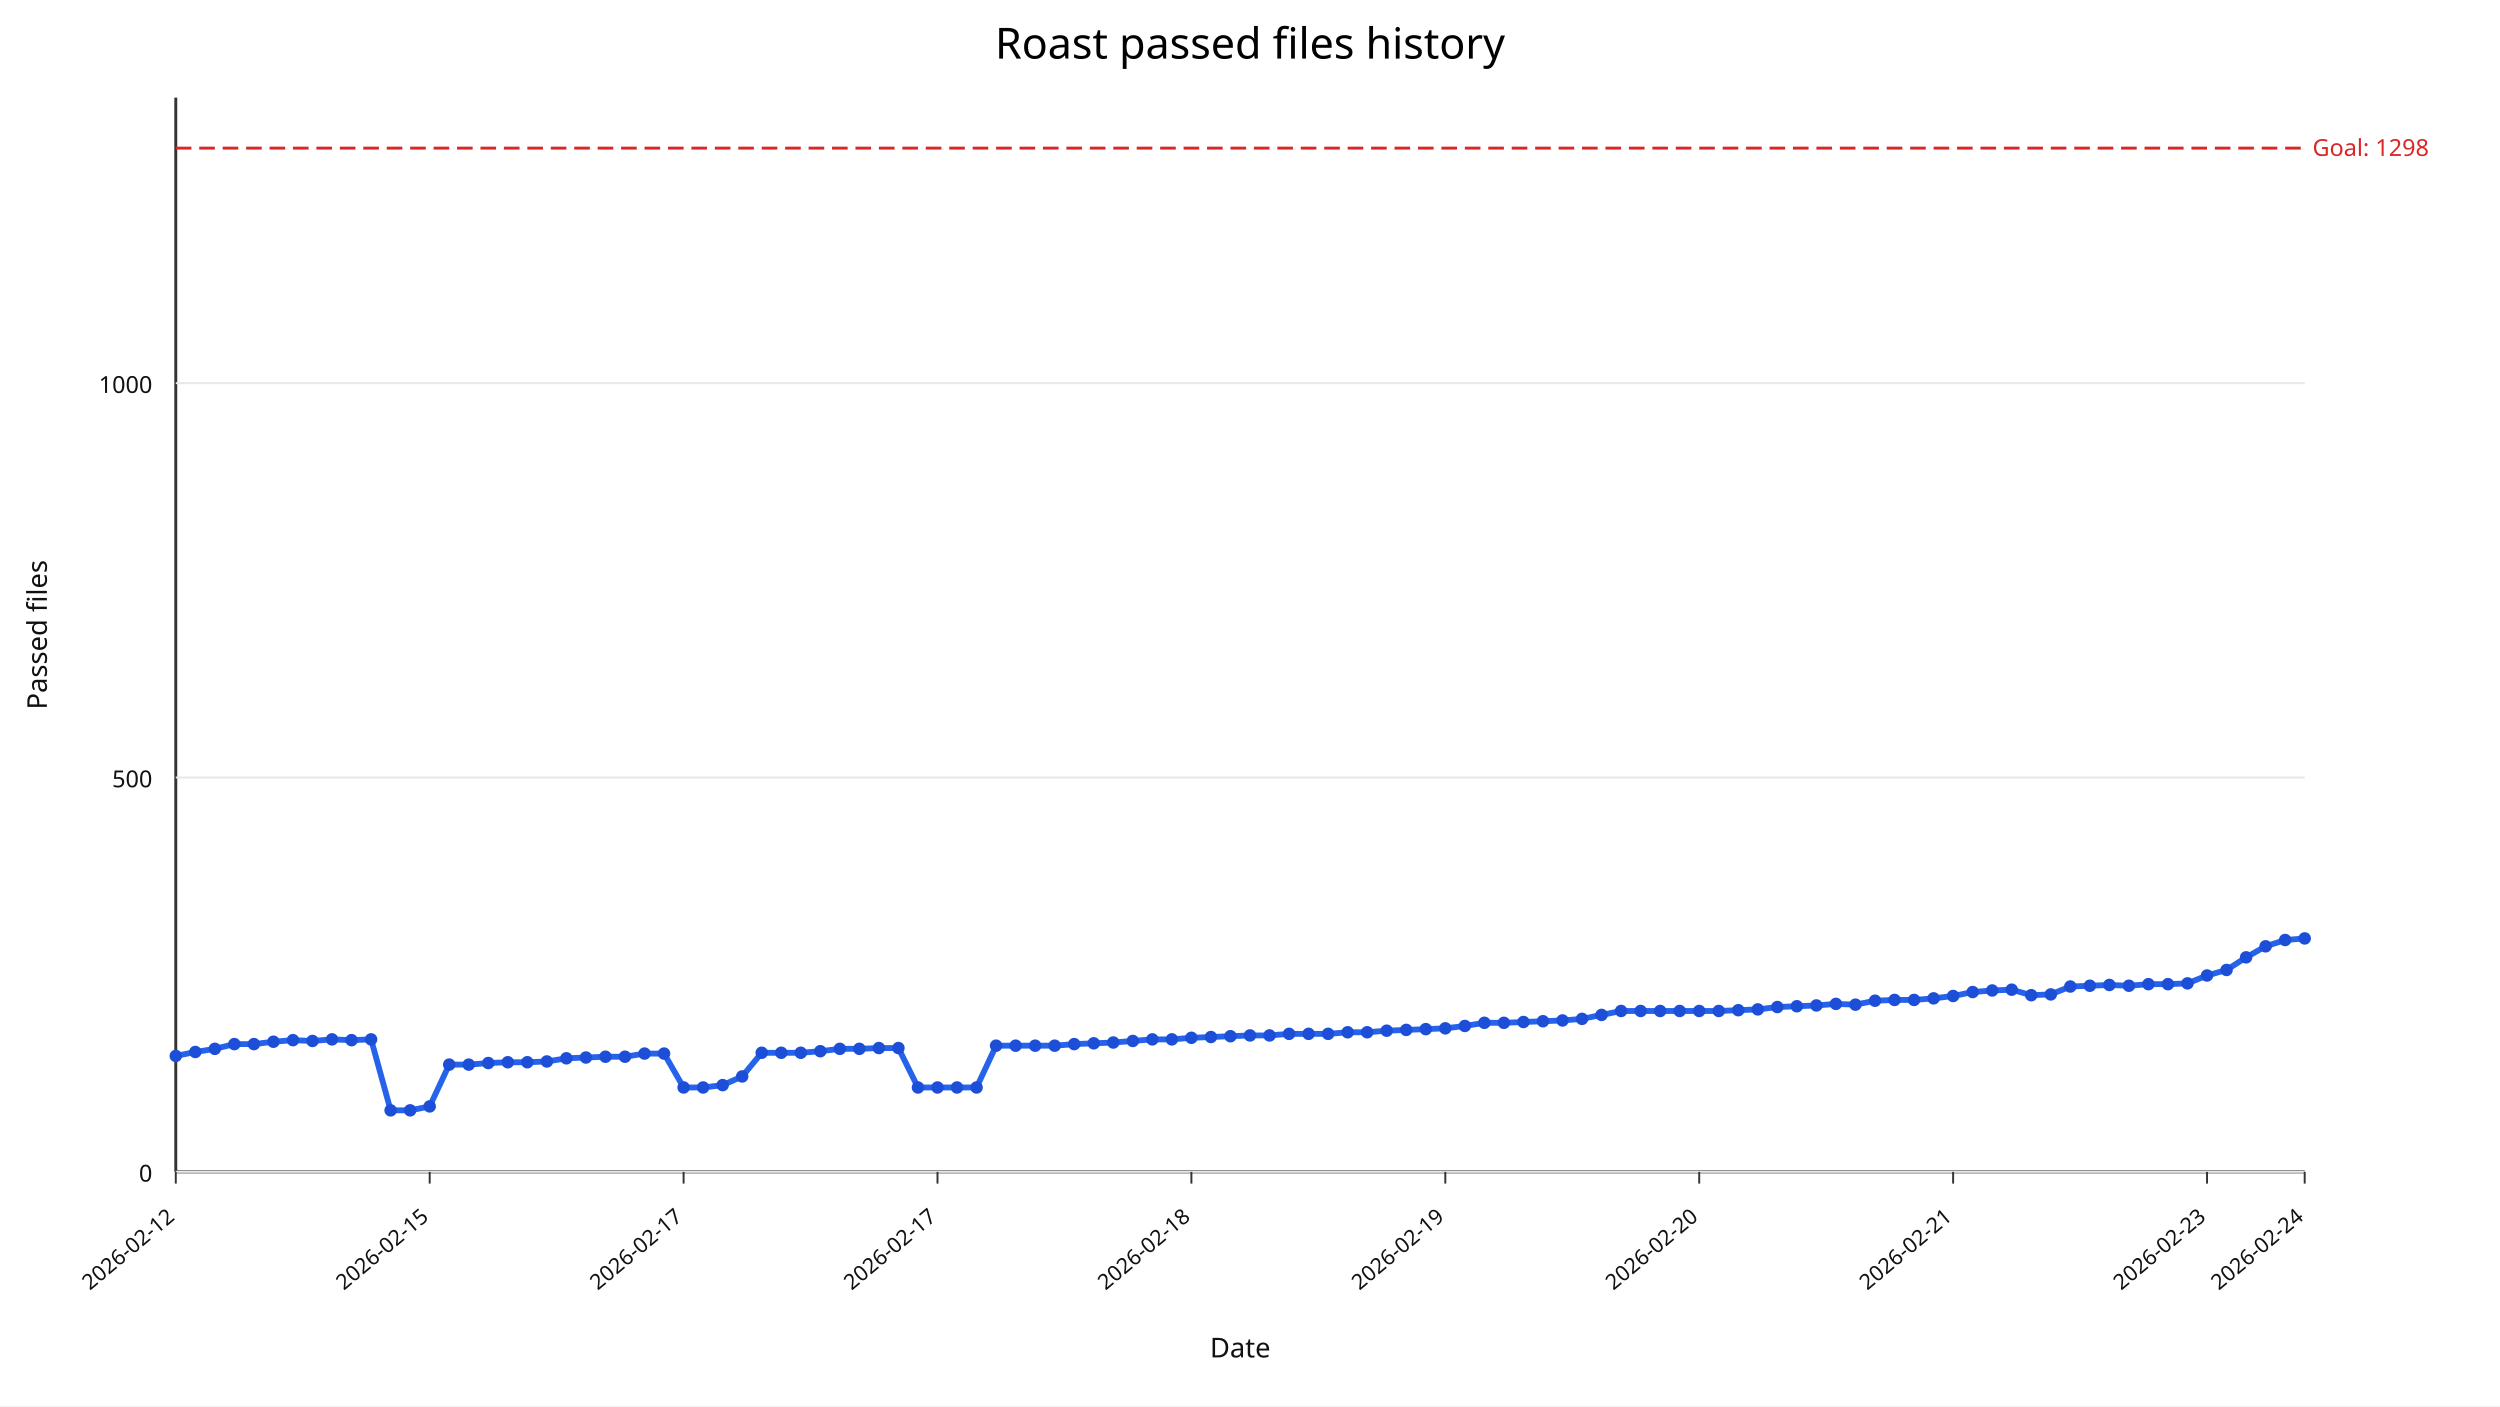
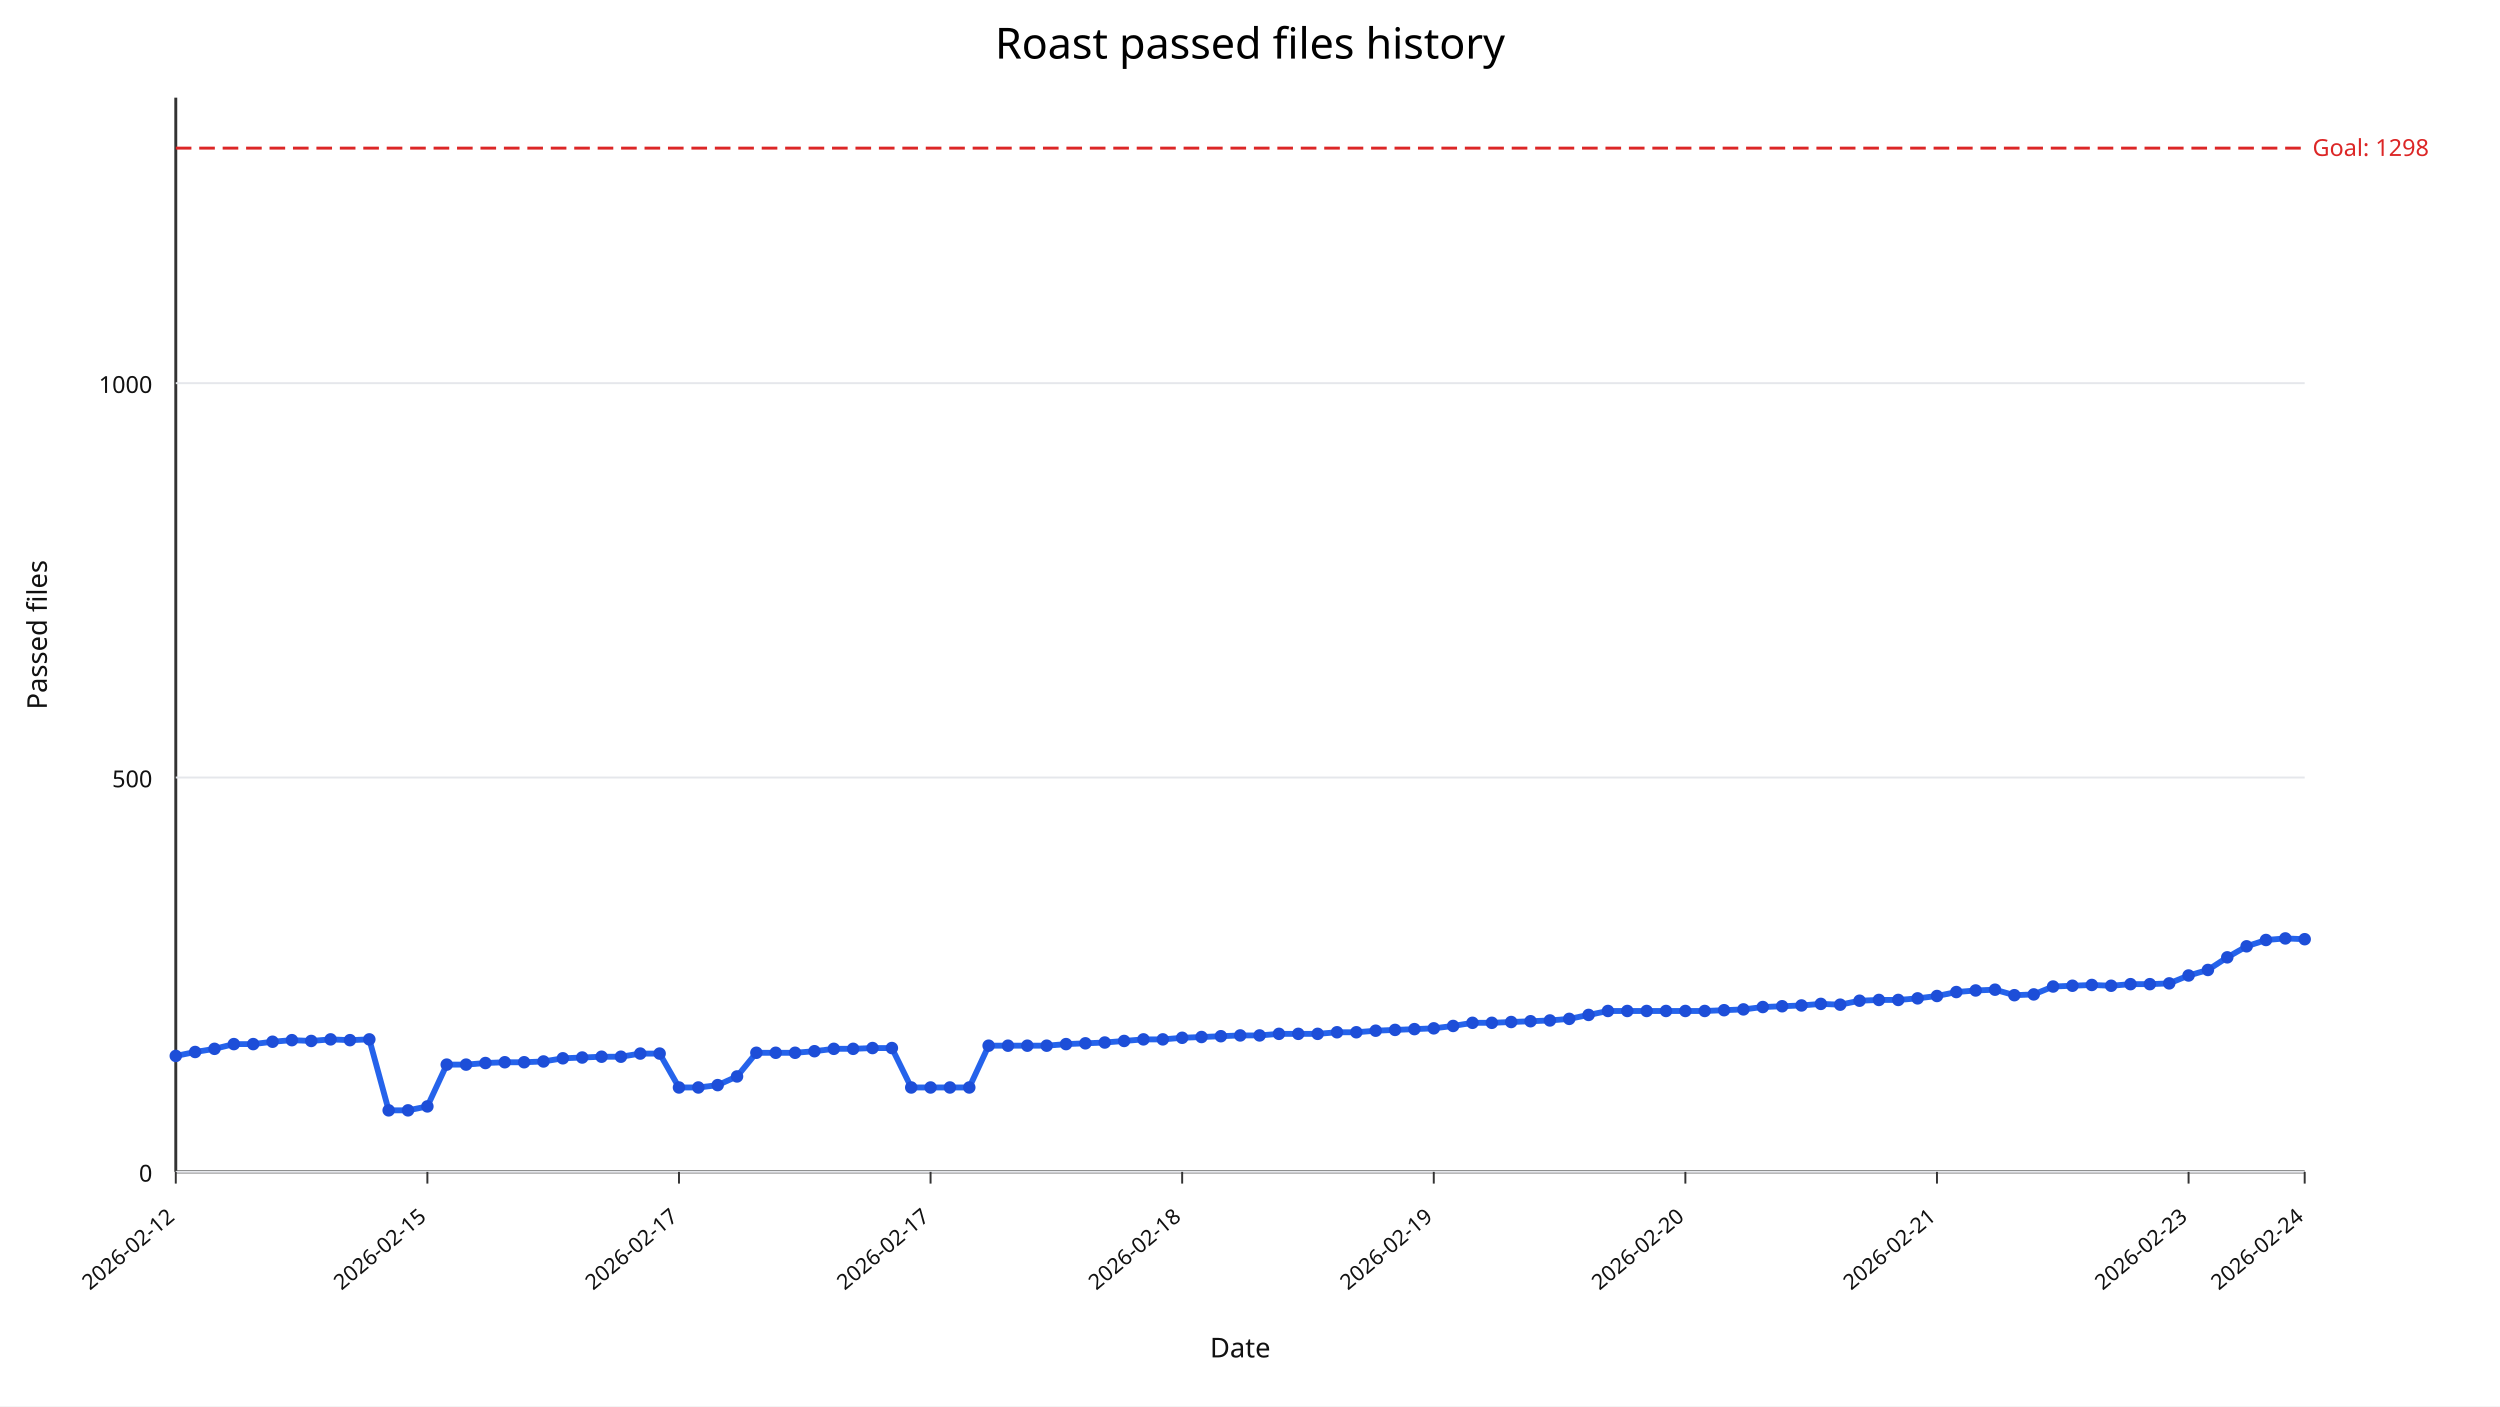
<svg xmlns="http://www.w3.org/2000/svg" width="1280" height="720" viewBox="0 0 1280 720">
  <rect width="100%" height="100%" fill="#ffffff" />
  <text x="640" y="30" text-anchor="middle" font-size="22" font-family="sans-serif">Roast passed files history</text>
  <line x1="90" y1="600" x2="1180" y2="600" stroke="#333" stroke-width="1.5" />
  <line x1="90" y1="50" x2="90" y2="600" stroke="#333" stroke-width="1.5" />
  <line x1="90" y1="600.00" x2="1180" y2="600.00" stroke="#e5e7eb" stroke-width="1" />
  <text x="78" y="605.00" text-anchor="end" font-size="12" fill="#111" font-family="sans-serif">0</text>
  <line x1="90" y1="398.09" x2="1180" y2="398.09" stroke="#e5e7eb" stroke-width="1" />
  <text x="78" y="403.09" text-anchor="end" font-size="12" fill="#111" font-family="sans-serif">500</text>
  <line x1="90" y1="196.18" x2="1180" y2="196.18" stroke="#e5e7eb" stroke-width="1" />
  <text x="78" y="201.18" text-anchor="end" font-size="12" fill="#111" font-family="sans-serif">1000</text>
  <line x1="90.00" y1="600" x2="90.00" y2="606" stroke="#333" stroke-width="1" />
  <text x="90.00" y="624" text-anchor="end" font-size="11" fill="#111" transform="rotate(-40 90.00,624)" font-family="sans-serif">2026-02-12</text>
-   <line x1="220.00" y1="600" x2="220.00" y2="606" stroke="#333" stroke-width="1" />
-   <text x="220.00" y="624" text-anchor="end" font-size="11" fill="#111" transform="rotate(-40 220.00,624)" font-family="sans-serif">2026-02-15</text>
-   <line x1="350.00" y1="600" x2="350.00" y2="606" stroke="#333" stroke-width="1" />
-   <text x="350.00" y="624" text-anchor="end" font-size="11" fill="#111" transform="rotate(-40 350.00,624)" font-family="sans-serif">2026-02-17</text>
-   <line x1="480.00" y1="600" x2="480.00" y2="606" stroke="#333" stroke-width="1" />
-   <text x="480.00" y="624" text-anchor="end" font-size="11" fill="#111" transform="rotate(-40 480.00,624)" font-family="sans-serif">2026-02-17</text>
-   <line x1="610.00" y1="600" x2="610.00" y2="606" stroke="#333" stroke-width="1" />
-   <text x="610.00" y="624" text-anchor="end" font-size="11" fill="#111" transform="rotate(-40 610.00,624)" font-family="sans-serif">2026-02-18</text>
-   <line x1="740.00" y1="600" x2="740.00" y2="606" stroke="#333" stroke-width="1" />
-   <text x="740.00" y="624" text-anchor="end" font-size="11" fill="#111" transform="rotate(-40 740.00,624)" font-family="sans-serif">2026-02-19</text>
-   <line x1="870.00" y1="600" x2="870.00" y2="606" stroke="#333" stroke-width="1" />
-   <text x="870.00" y="624" text-anchor="end" font-size="11" fill="#111" transform="rotate(-40 870.00,624)" font-family="sans-serif">2026-02-20</text>
-   <line x1="1000.00" y1="600" x2="1000.00" y2="606" stroke="#333" stroke-width="1" />
-   <text x="1000.00" y="624" text-anchor="end" font-size="11" fill="#111" transform="rotate(-40 1000.00,624)" font-family="sans-serif">2026-02-21</text>
-   <line x1="1130.00" y1="600" x2="1130.00" y2="606" stroke="#333" stroke-width="1" />
-   <text x="1130.00" y="624" text-anchor="end" font-size="11" fill="#111" transform="rotate(-40 1130.00,624)" font-family="sans-serif">2026-02-23</text>
+   <line x1="218.82" y1="600" x2="218.82" y2="606" stroke="#333" stroke-width="1" />
+   <text x="218.82" y="624" text-anchor="end" font-size="11" fill="#111" transform="rotate(-40 218.82,624)" font-family="sans-serif">2026-02-15</text>
+   <line x1="347.64" y1="600" x2="347.64" y2="606" stroke="#333" stroke-width="1" />
+   <text x="347.64" y="624" text-anchor="end" font-size="11" fill="#111" transform="rotate(-40 347.64,624)" font-family="sans-serif">2026-02-17</text>
+   <line x1="476.45" y1="600" x2="476.45" y2="606" stroke="#333" stroke-width="1" />
+   <text x="476.45" y="624" text-anchor="end" font-size="11" fill="#111" transform="rotate(-40 476.45,624)" font-family="sans-serif">2026-02-17</text>
+   <line x1="605.27" y1="600" x2="605.27" y2="606" stroke="#333" stroke-width="1" />
+   <text x="605.27" y="624" text-anchor="end" font-size="11" fill="#111" transform="rotate(-40 605.27,624)" font-family="sans-serif">2026-02-18</text>
+   <line x1="734.09" y1="600" x2="734.09" y2="606" stroke="#333" stroke-width="1" />
+   <text x="734.09" y="624" text-anchor="end" font-size="11" fill="#111" transform="rotate(-40 734.09,624)" font-family="sans-serif">2026-02-19</text>
+   <line x1="862.91" y1="600" x2="862.91" y2="606" stroke="#333" stroke-width="1" />
+   <text x="862.91" y="624" text-anchor="end" font-size="11" fill="#111" transform="rotate(-40 862.91,624)" font-family="sans-serif">2026-02-20</text>
+   <line x1="991.73" y1="600" x2="991.73" y2="606" stroke="#333" stroke-width="1" />
+   <text x="991.73" y="624" text-anchor="end" font-size="11" fill="#111" transform="rotate(-40 991.73,624)" font-family="sans-serif">2026-02-21</text>
+   <line x1="1120.55" y1="600" x2="1120.55" y2="606" stroke="#333" stroke-width="1" />
+   <text x="1120.55" y="624" text-anchor="end" font-size="11" fill="#111" transform="rotate(-40 1120.55,624)" font-family="sans-serif">2026-02-23</text>
  <line x1="1180.00" y1="600" x2="1180.00" y2="606" stroke="#333" stroke-width="1" />
  <text x="1180.00" y="624" text-anchor="end" font-size="11" fill="#111" transform="rotate(-40 1180.00,624)" font-family="sans-serif">2026-02-24</text>
  <line x1="90" y1="75.84" x2="1180" y2="75.84" stroke="#dc2626" stroke-width="1.5" stroke-dasharray="8,4" />
  <text x="1184" y="79.84" font-size="12" fill="#dc2626" font-family="sans-serif">Goal: 1298</text>
-   <polyline fill="none" stroke="#2563eb" stroke-width="3" points="90.00,540.64 100.00,538.62 110.00,537.00 120.00,534.58 130.00,534.58 140.00,533.37 150.00,532.56 160.00,532.97 170.00,532.16 180.00,532.56 190.00,532.16 200.00,568.50 210.00,568.50 220.00,566.48 230.00,545.08 240.00,545.08 250.00,544.27 260.00,543.87 270.00,543.87 280.00,543.47 290.00,541.85 300.00,541.45 310.00,541.04 320.00,541.04 330.00,539.43 340.00,539.43 350.00,556.79 360.00,556.79 370.00,555.58 380.00,551.14 390.00,539.02 400.00,539.02 410.00,539.02 420.00,538.22 430.00,537.00 440.00,537.00 450.00,536.60 460.00,536.60 470.00,556.79 480.00,556.79 490.00,556.79 500.00,556.79 510.00,535.39 520.00,535.39 530.00,535.39 540.00,535.39 550.00,534.58 560.00,534.18 570.00,533.77 580.00,532.97 590.00,532.16 600.00,532.16 610.00,531.35 620.00,530.95 630.00,530.54 640.00,530.14 650.00,530.14 660.00,529.33 670.00,529.33 680.00,529.33 690.00,528.52 700.00,528.52 710.00,527.72 720.00,527.31 730.00,526.91 740.00,526.51 750.00,525.29 760.00,523.68 770.00,523.68 780.00,523.27 790.00,522.87 800.00,522.47 810.00,521.66 820.00,519.64 830.00,517.62 840.00,517.62 850.00,517.62 860.00,517.62 870.00,517.62 880.00,517.62 890.00,517.22 900.00,516.81 910.00,515.60 920.00,515.20 930.00,514.79 940.00,513.99 950.00,514.39 960.00,512.37 970.00,511.97 980.00,511.97 990.00,511.16 1000.00,509.95 1010.00,507.93 1020.00,507.12 1030.00,506.72 1040.00,509.54 1050.00,509.14 1060.00,505.10 1070.00,504.70 1080.00,504.30 1090.00,504.70 1100.00,503.89 1110.00,503.89 1120.00,503.49 1130.00,499.45 1140.00,496.62 1150.00,490.16 1160.00,484.51 1170.00,481.28 1180.00,480.47" />
+   <polyline fill="none" stroke="#2563eb" stroke-width="3" points="90.00,540.64 99.91,538.62 109.82,537.00 119.73,534.58 129.64,534.58 139.55,533.37 149.45,532.56 159.36,532.97 169.27,532.16 179.18,532.56 189.09,532.16 199.00,568.50 208.91,568.50 218.82,566.48 228.73,545.08 238.64,545.08 248.55,544.27 258.45,543.87 268.36,543.87 278.27,543.47 288.18,541.85 298.09,541.45 308.00,541.04 317.91,541.04 327.82,539.43 337.73,539.43 347.64,556.79 357.55,556.79 367.45,555.58 377.36,551.14 387.27,539.02 397.18,539.02 407.09,539.02 417.00,538.22 426.91,537.00 436.82,537.00 446.73,536.60 456.64,536.60 466.55,556.79 476.45,556.79 486.36,556.79 496.27,556.79 506.18,535.39 516.09,535.39 526.00,535.39 535.91,535.39 545.82,534.58 555.73,534.18 565.64,533.77 575.55,532.97 585.45,532.16 595.36,532.16 605.27,531.35 615.18,530.95 625.09,530.54 635.00,530.14 644.91,530.14 654.82,529.33 664.73,529.33 674.64,529.33 684.55,528.52 694.45,528.52 704.36,527.72 714.27,527.31 724.18,526.91 734.09,526.51 744.00,525.29 753.91,523.68 763.82,523.68 773.73,523.27 783.64,522.87 793.55,522.47 803.45,521.66 813.36,519.64 823.27,517.62 833.18,517.62 843.09,517.62 853.00,517.62 862.91,517.62 872.82,517.62 882.73,517.22 892.64,516.81 902.55,515.60 912.45,515.20 922.36,514.79 932.27,513.99 942.18,514.39 952.09,512.37 962.00,511.97 971.91,511.97 981.82,511.16 991.73,509.95 1001.64,507.93 1011.55,507.12 1021.45,506.72 1031.36,509.54 1041.27,509.14 1051.18,505.10 1061.09,504.70 1071.00,504.30 1080.91,504.70 1090.82,503.89 1100.73,503.89 1110.64,503.49 1120.55,499.45 1130.45,496.62 1140.36,490.16 1150.27,484.51 1160.18,481.28 1170.09,480.47 1180.00,480.87" />
  <circle cx="90.00" cy="540.64" r="3.2" fill="#1d4ed8" />
-   <circle cx="100.00" cy="538.62" r="3.2" fill="#1d4ed8" />
-   <circle cx="110.00" cy="537.00" r="3.2" fill="#1d4ed8" />
-   <circle cx="120.00" cy="534.58" r="3.2" fill="#1d4ed8" />
-   <circle cx="130.00" cy="534.58" r="3.2" fill="#1d4ed8" />
-   <circle cx="140.00" cy="533.37" r="3.2" fill="#1d4ed8" />
-   <circle cx="150.00" cy="532.56" r="3.2" fill="#1d4ed8" />
-   <circle cx="160.00" cy="532.97" r="3.2" fill="#1d4ed8" />
-   <circle cx="170.00" cy="532.16" r="3.2" fill="#1d4ed8" />
-   <circle cx="180.00" cy="532.56" r="3.2" fill="#1d4ed8" />
-   <circle cx="190.00" cy="532.16" r="3.2" fill="#1d4ed8" />
-   <circle cx="200.00" cy="568.50" r="3.2" fill="#1d4ed8" />
-   <circle cx="210.00" cy="568.50" r="3.2" fill="#1d4ed8" />
-   <circle cx="220.00" cy="566.48" r="3.2" fill="#1d4ed8" />
-   <circle cx="230.00" cy="545.08" r="3.2" fill="#1d4ed8" />
-   <circle cx="240.00" cy="545.08" r="3.2" fill="#1d4ed8" />
-   <circle cx="250.00" cy="544.27" r="3.2" fill="#1d4ed8" />
-   <circle cx="260.00" cy="543.87" r="3.2" fill="#1d4ed8" />
-   <circle cx="270.00" cy="543.87" r="3.2" fill="#1d4ed8" />
-   <circle cx="280.00" cy="543.47" r="3.2" fill="#1d4ed8" />
-   <circle cx="290.00" cy="541.85" r="3.2" fill="#1d4ed8" />
-   <circle cx="300.00" cy="541.45" r="3.2" fill="#1d4ed8" />
-   <circle cx="310.00" cy="541.04" r="3.2" fill="#1d4ed8" />
-   <circle cx="320.00" cy="541.04" r="3.2" fill="#1d4ed8" />
-   <circle cx="330.00" cy="539.43" r="3.2" fill="#1d4ed8" />
-   <circle cx="340.00" cy="539.43" r="3.2" fill="#1d4ed8" />
-   <circle cx="350.00" cy="556.79" r="3.2" fill="#1d4ed8" />
-   <circle cx="360.00" cy="556.79" r="3.2" fill="#1d4ed8" />
-   <circle cx="370.00" cy="555.58" r="3.2" fill="#1d4ed8" />
-   <circle cx="380.00" cy="551.14" r="3.2" fill="#1d4ed8" />
-   <circle cx="390.00" cy="539.02" r="3.2" fill="#1d4ed8" />
-   <circle cx="400.00" cy="539.02" r="3.2" fill="#1d4ed8" />
-   <circle cx="410.00" cy="539.02" r="3.2" fill="#1d4ed8" />
-   <circle cx="420.00" cy="538.22" r="3.2" fill="#1d4ed8" />
-   <circle cx="430.00" cy="537.00" r="3.2" fill="#1d4ed8" />
-   <circle cx="440.00" cy="537.00" r="3.2" fill="#1d4ed8" />
-   <circle cx="450.00" cy="536.60" r="3.2" fill="#1d4ed8" />
-   <circle cx="460.00" cy="536.60" r="3.2" fill="#1d4ed8" />
-   <circle cx="470.00" cy="556.79" r="3.2" fill="#1d4ed8" />
-   <circle cx="480.00" cy="556.79" r="3.2" fill="#1d4ed8" />
-   <circle cx="490.00" cy="556.79" r="3.2" fill="#1d4ed8" />
-   <circle cx="500.00" cy="556.79" r="3.2" fill="#1d4ed8" />
-   <circle cx="510.00" cy="535.39" r="3.2" fill="#1d4ed8" />
-   <circle cx="520.00" cy="535.39" r="3.2" fill="#1d4ed8" />
-   <circle cx="530.00" cy="535.39" r="3.2" fill="#1d4ed8" />
-   <circle cx="540.00" cy="535.39" r="3.2" fill="#1d4ed8" />
-   <circle cx="550.00" cy="534.58" r="3.2" fill="#1d4ed8" />
-   <circle cx="560.00" cy="534.18" r="3.2" fill="#1d4ed8" />
-   <circle cx="570.00" cy="533.77" r="3.2" fill="#1d4ed8" />
-   <circle cx="580.00" cy="532.97" r="3.2" fill="#1d4ed8" />
-   <circle cx="590.00" cy="532.16" r="3.2" fill="#1d4ed8" />
-   <circle cx="600.00" cy="532.16" r="3.2" fill="#1d4ed8" />
-   <circle cx="610.00" cy="531.35" r="3.2" fill="#1d4ed8" />
-   <circle cx="620.00" cy="530.95" r="3.2" fill="#1d4ed8" />
-   <circle cx="630.00" cy="530.54" r="3.2" fill="#1d4ed8" />
-   <circle cx="640.00" cy="530.14" r="3.2" fill="#1d4ed8" />
-   <circle cx="650.00" cy="530.14" r="3.2" fill="#1d4ed8" />
-   <circle cx="660.00" cy="529.33" r="3.2" fill="#1d4ed8" />
-   <circle cx="670.00" cy="529.33" r="3.2" fill="#1d4ed8" />
-   <circle cx="680.00" cy="529.33" r="3.2" fill="#1d4ed8" />
-   <circle cx="690.00" cy="528.52" r="3.2" fill="#1d4ed8" />
-   <circle cx="700.00" cy="528.52" r="3.2" fill="#1d4ed8" />
-   <circle cx="710.00" cy="527.72" r="3.2" fill="#1d4ed8" />
-   <circle cx="720.00" cy="527.31" r="3.2" fill="#1d4ed8" />
-   <circle cx="730.00" cy="526.91" r="3.2" fill="#1d4ed8" />
-   <circle cx="740.00" cy="526.51" r="3.2" fill="#1d4ed8" />
-   <circle cx="750.00" cy="525.29" r="3.2" fill="#1d4ed8" />
-   <circle cx="760.00" cy="523.68" r="3.2" fill="#1d4ed8" />
-   <circle cx="770.00" cy="523.68" r="3.2" fill="#1d4ed8" />
-   <circle cx="780.00" cy="523.27" r="3.2" fill="#1d4ed8" />
-   <circle cx="790.00" cy="522.87" r="3.2" fill="#1d4ed8" />
-   <circle cx="800.00" cy="522.47" r="3.2" fill="#1d4ed8" />
-   <circle cx="810.00" cy="521.66" r="3.2" fill="#1d4ed8" />
-   <circle cx="820.00" cy="519.64" r="3.2" fill="#1d4ed8" />
-   <circle cx="830.00" cy="517.62" r="3.2" fill="#1d4ed8" />
-   <circle cx="840.00" cy="517.62" r="3.2" fill="#1d4ed8" />
-   <circle cx="850.00" cy="517.62" r="3.2" fill="#1d4ed8" />
-   <circle cx="860.00" cy="517.62" r="3.2" fill="#1d4ed8" />
-   <circle cx="870.00" cy="517.62" r="3.2" fill="#1d4ed8" />
-   <circle cx="880.00" cy="517.62" r="3.2" fill="#1d4ed8" />
-   <circle cx="890.00" cy="517.22" r="3.2" fill="#1d4ed8" />
-   <circle cx="900.00" cy="516.81" r="3.2" fill="#1d4ed8" />
-   <circle cx="910.00" cy="515.60" r="3.2" fill="#1d4ed8" />
-   <circle cx="920.00" cy="515.20" r="3.2" fill="#1d4ed8" />
-   <circle cx="930.00" cy="514.79" r="3.2" fill="#1d4ed8" />
-   <circle cx="940.00" cy="513.99" r="3.2" fill="#1d4ed8" />
-   <circle cx="950.00" cy="514.39" r="3.2" fill="#1d4ed8" />
-   <circle cx="960.00" cy="512.37" r="3.2" fill="#1d4ed8" />
-   <circle cx="970.00" cy="511.97" r="3.2" fill="#1d4ed8" />
-   <circle cx="980.00" cy="511.97" r="3.2" fill="#1d4ed8" />
-   <circle cx="990.00" cy="511.16" r="3.2" fill="#1d4ed8" />
-   <circle cx="1000.00" cy="509.95" r="3.2" fill="#1d4ed8" />
-   <circle cx="1010.00" cy="507.93" r="3.2" fill="#1d4ed8" />
-   <circle cx="1020.00" cy="507.12" r="3.2" fill="#1d4ed8" />
-   <circle cx="1030.00" cy="506.72" r="3.2" fill="#1d4ed8" />
-   <circle cx="1040.00" cy="509.54" r="3.2" fill="#1d4ed8" />
-   <circle cx="1050.00" cy="509.14" r="3.2" fill="#1d4ed8" />
-   <circle cx="1060.00" cy="505.10" r="3.2" fill="#1d4ed8" />
-   <circle cx="1070.00" cy="504.70" r="3.2" fill="#1d4ed8" />
-   <circle cx="1080.00" cy="504.30" r="3.2" fill="#1d4ed8" />
-   <circle cx="1090.00" cy="504.70" r="3.2" fill="#1d4ed8" />
-   <circle cx="1100.00" cy="503.89" r="3.2" fill="#1d4ed8" />
-   <circle cx="1110.00" cy="503.89" r="3.2" fill="#1d4ed8" />
-   <circle cx="1120.00" cy="503.49" r="3.2" fill="#1d4ed8" />
-   <circle cx="1130.00" cy="499.45" r="3.2" fill="#1d4ed8" />
-   <circle cx="1140.00" cy="496.62" r="3.2" fill="#1d4ed8" />
-   <circle cx="1150.00" cy="490.16" r="3.2" fill="#1d4ed8" />
-   <circle cx="1160.00" cy="484.51" r="3.2" fill="#1d4ed8" />
-   <circle cx="1170.00" cy="481.28" r="3.2" fill="#1d4ed8" />
-   <circle cx="1180.00" cy="480.47" r="3.2" fill="#1d4ed8" />
+   <circle cx="99.91" cy="538.62" r="3.2" fill="#1d4ed8" />
+   <circle cx="109.82" cy="537.00" r="3.2" fill="#1d4ed8" />
+   <circle cx="119.73" cy="534.58" r="3.2" fill="#1d4ed8" />
+   <circle cx="129.64" cy="534.58" r="3.2" fill="#1d4ed8" />
+   <circle cx="139.55" cy="533.37" r="3.2" fill="#1d4ed8" />
+   <circle cx="149.45" cy="532.56" r="3.2" fill="#1d4ed8" />
+   <circle cx="159.36" cy="532.97" r="3.2" fill="#1d4ed8" />
+   <circle cx="169.27" cy="532.16" r="3.2" fill="#1d4ed8" />
+   <circle cx="179.18" cy="532.56" r="3.2" fill="#1d4ed8" />
+   <circle cx="189.09" cy="532.16" r="3.2" fill="#1d4ed8" />
+   <circle cx="199.00" cy="568.50" r="3.2" fill="#1d4ed8" />
+   <circle cx="208.91" cy="568.50" r="3.2" fill="#1d4ed8" />
+   <circle cx="218.82" cy="566.48" r="3.2" fill="#1d4ed8" />
+   <circle cx="228.73" cy="545.08" r="3.2" fill="#1d4ed8" />
+   <circle cx="238.64" cy="545.08" r="3.2" fill="#1d4ed8" />
+   <circle cx="248.55" cy="544.27" r="3.2" fill="#1d4ed8" />
+   <circle cx="258.45" cy="543.87" r="3.2" fill="#1d4ed8" />
+   <circle cx="268.36" cy="543.87" r="3.2" fill="#1d4ed8" />
+   <circle cx="278.27" cy="543.47" r="3.2" fill="#1d4ed8" />
+   <circle cx="288.18" cy="541.85" r="3.2" fill="#1d4ed8" />
+   <circle cx="298.09" cy="541.45" r="3.2" fill="#1d4ed8" />
+   <circle cx="308.00" cy="541.04" r="3.2" fill="#1d4ed8" />
+   <circle cx="317.91" cy="541.04" r="3.2" fill="#1d4ed8" />
+   <circle cx="327.82" cy="539.43" r="3.2" fill="#1d4ed8" />
+   <circle cx="337.73" cy="539.43" r="3.2" fill="#1d4ed8" />
+   <circle cx="347.64" cy="556.79" r="3.2" fill="#1d4ed8" />
+   <circle cx="357.55" cy="556.79" r="3.2" fill="#1d4ed8" />
+   <circle cx="367.45" cy="555.58" r="3.2" fill="#1d4ed8" />
+   <circle cx="377.36" cy="551.14" r="3.2" fill="#1d4ed8" />
+   <circle cx="387.27" cy="539.02" r="3.2" fill="#1d4ed8" />
+   <circle cx="397.18" cy="539.02" r="3.2" fill="#1d4ed8" />
+   <circle cx="407.09" cy="539.02" r="3.2" fill="#1d4ed8" />
+   <circle cx="417.00" cy="538.22" r="3.2" fill="#1d4ed8" />
+   <circle cx="426.91" cy="537.00" r="3.2" fill="#1d4ed8" />
+   <circle cx="436.82" cy="537.00" r="3.2" fill="#1d4ed8" />
+   <circle cx="446.73" cy="536.60" r="3.2" fill="#1d4ed8" />
+   <circle cx="456.64" cy="536.60" r="3.2" fill="#1d4ed8" />
+   <circle cx="466.55" cy="556.79" r="3.2" fill="#1d4ed8" />
+   <circle cx="476.45" cy="556.79" r="3.2" fill="#1d4ed8" />
+   <circle cx="486.36" cy="556.79" r="3.2" fill="#1d4ed8" />
+   <circle cx="496.27" cy="556.79" r="3.2" fill="#1d4ed8" />
+   <circle cx="506.18" cy="535.39" r="3.2" fill="#1d4ed8" />
+   <circle cx="516.09" cy="535.39" r="3.2" fill="#1d4ed8" />
+   <circle cx="526.00" cy="535.39" r="3.2" fill="#1d4ed8" />
+   <circle cx="535.91" cy="535.39" r="3.2" fill="#1d4ed8" />
+   <circle cx="545.82" cy="534.58" r="3.2" fill="#1d4ed8" />
+   <circle cx="555.73" cy="534.18" r="3.2" fill="#1d4ed8" />
+   <circle cx="565.64" cy="533.77" r="3.2" fill="#1d4ed8" />
+   <circle cx="575.55" cy="532.97" r="3.2" fill="#1d4ed8" />
+   <circle cx="585.45" cy="532.16" r="3.2" fill="#1d4ed8" />
+   <circle cx="595.36" cy="532.16" r="3.2" fill="#1d4ed8" />
+   <circle cx="605.27" cy="531.35" r="3.2" fill="#1d4ed8" />
+   <circle cx="615.18" cy="530.95" r="3.2" fill="#1d4ed8" />
+   <circle cx="625.09" cy="530.54" r="3.2" fill="#1d4ed8" />
+   <circle cx="635.00" cy="530.14" r="3.2" fill="#1d4ed8" />
+   <circle cx="644.91" cy="530.14" r="3.2" fill="#1d4ed8" />
+   <circle cx="654.82" cy="529.33" r="3.2" fill="#1d4ed8" />
+   <circle cx="664.73" cy="529.33" r="3.2" fill="#1d4ed8" />
+   <circle cx="674.64" cy="529.33" r="3.2" fill="#1d4ed8" />
+   <circle cx="684.55" cy="528.52" r="3.2" fill="#1d4ed8" />
+   <circle cx="694.45" cy="528.52" r="3.2" fill="#1d4ed8" />
+   <circle cx="704.36" cy="527.72" r="3.2" fill="#1d4ed8" />
+   <circle cx="714.27" cy="527.31" r="3.2" fill="#1d4ed8" />
+   <circle cx="724.18" cy="526.91" r="3.2" fill="#1d4ed8" />
+   <circle cx="734.09" cy="526.51" r="3.2" fill="#1d4ed8" />
+   <circle cx="744.00" cy="525.29" r="3.2" fill="#1d4ed8" />
+   <circle cx="753.91" cy="523.68" r="3.2" fill="#1d4ed8" />
+   <circle cx="763.82" cy="523.68" r="3.2" fill="#1d4ed8" />
+   <circle cx="773.73" cy="523.27" r="3.2" fill="#1d4ed8" />
+   <circle cx="783.64" cy="522.87" r="3.2" fill="#1d4ed8" />
+   <circle cx="793.55" cy="522.47" r="3.2" fill="#1d4ed8" />
+   <circle cx="803.45" cy="521.66" r="3.2" fill="#1d4ed8" />
+   <circle cx="813.36" cy="519.64" r="3.2" fill="#1d4ed8" />
+   <circle cx="823.27" cy="517.62" r="3.2" fill="#1d4ed8" />
+   <circle cx="833.18" cy="517.62" r="3.2" fill="#1d4ed8" />
+   <circle cx="843.09" cy="517.62" r="3.2" fill="#1d4ed8" />
+   <circle cx="853.00" cy="517.62" r="3.2" fill="#1d4ed8" />
+   <circle cx="862.91" cy="517.62" r="3.2" fill="#1d4ed8" />
+   <circle cx="872.82" cy="517.62" r="3.2" fill="#1d4ed8" />
+   <circle cx="882.73" cy="517.22" r="3.2" fill="#1d4ed8" />
+   <circle cx="892.64" cy="516.81" r="3.2" fill="#1d4ed8" />
+   <circle cx="902.55" cy="515.60" r="3.2" fill="#1d4ed8" />
+   <circle cx="912.45" cy="515.20" r="3.2" fill="#1d4ed8" />
+   <circle cx="922.36" cy="514.79" r="3.2" fill="#1d4ed8" />
+   <circle cx="932.27" cy="513.99" r="3.2" fill="#1d4ed8" />
+   <circle cx="942.18" cy="514.39" r="3.2" fill="#1d4ed8" />
+   <circle cx="952.09" cy="512.37" r="3.2" fill="#1d4ed8" />
+   <circle cx="962.00" cy="511.97" r="3.2" fill="#1d4ed8" />
+   <circle cx="971.91" cy="511.97" r="3.2" fill="#1d4ed8" />
+   <circle cx="981.82" cy="511.16" r="3.2" fill="#1d4ed8" />
+   <circle cx="991.73" cy="509.95" r="3.2" fill="#1d4ed8" />
+   <circle cx="1001.64" cy="507.93" r="3.2" fill="#1d4ed8" />
+   <circle cx="1011.55" cy="507.12" r="3.2" fill="#1d4ed8" />
+   <circle cx="1021.45" cy="506.72" r="3.2" fill="#1d4ed8" />
+   <circle cx="1031.36" cy="509.54" r="3.2" fill="#1d4ed8" />
+   <circle cx="1041.27" cy="509.14" r="3.2" fill="#1d4ed8" />
+   <circle cx="1051.18" cy="505.10" r="3.2" fill="#1d4ed8" />
+   <circle cx="1061.09" cy="504.70" r="3.2" fill="#1d4ed8" />
+   <circle cx="1071.00" cy="504.30" r="3.2" fill="#1d4ed8" />
+   <circle cx="1080.91" cy="504.70" r="3.2" fill="#1d4ed8" />
+   <circle cx="1090.82" cy="503.89" r="3.2" fill="#1d4ed8" />
+   <circle cx="1100.73" cy="503.89" r="3.2" fill="#1d4ed8" />
+   <circle cx="1110.64" cy="503.49" r="3.2" fill="#1d4ed8" />
+   <circle cx="1120.55" cy="499.45" r="3.2" fill="#1d4ed8" />
+   <circle cx="1130.45" cy="496.62" r="3.2" fill="#1d4ed8" />
+   <circle cx="1140.36" cy="490.16" r="3.2" fill="#1d4ed8" />
+   <circle cx="1150.27" cy="484.51" r="3.2" fill="#1d4ed8" />
+   <circle cx="1160.18" cy="481.28" r="3.2" fill="#1d4ed8" />
+   <circle cx="1170.09" cy="480.47" r="3.2" fill="#1d4ed8" />
+   <circle cx="1180.00" cy="480.87" r="3.2" fill="#1d4ed8" />
  <text x="635" y="695" text-anchor="middle" font-size="14" fill="#111" font-family="sans-serif">Date</text>
  <text x="24" y="325" text-anchor="middle" font-size="14" fill="#111" transform="rotate(-90 24,325)" font-family="sans-serif">Passed files</text>
</svg>
